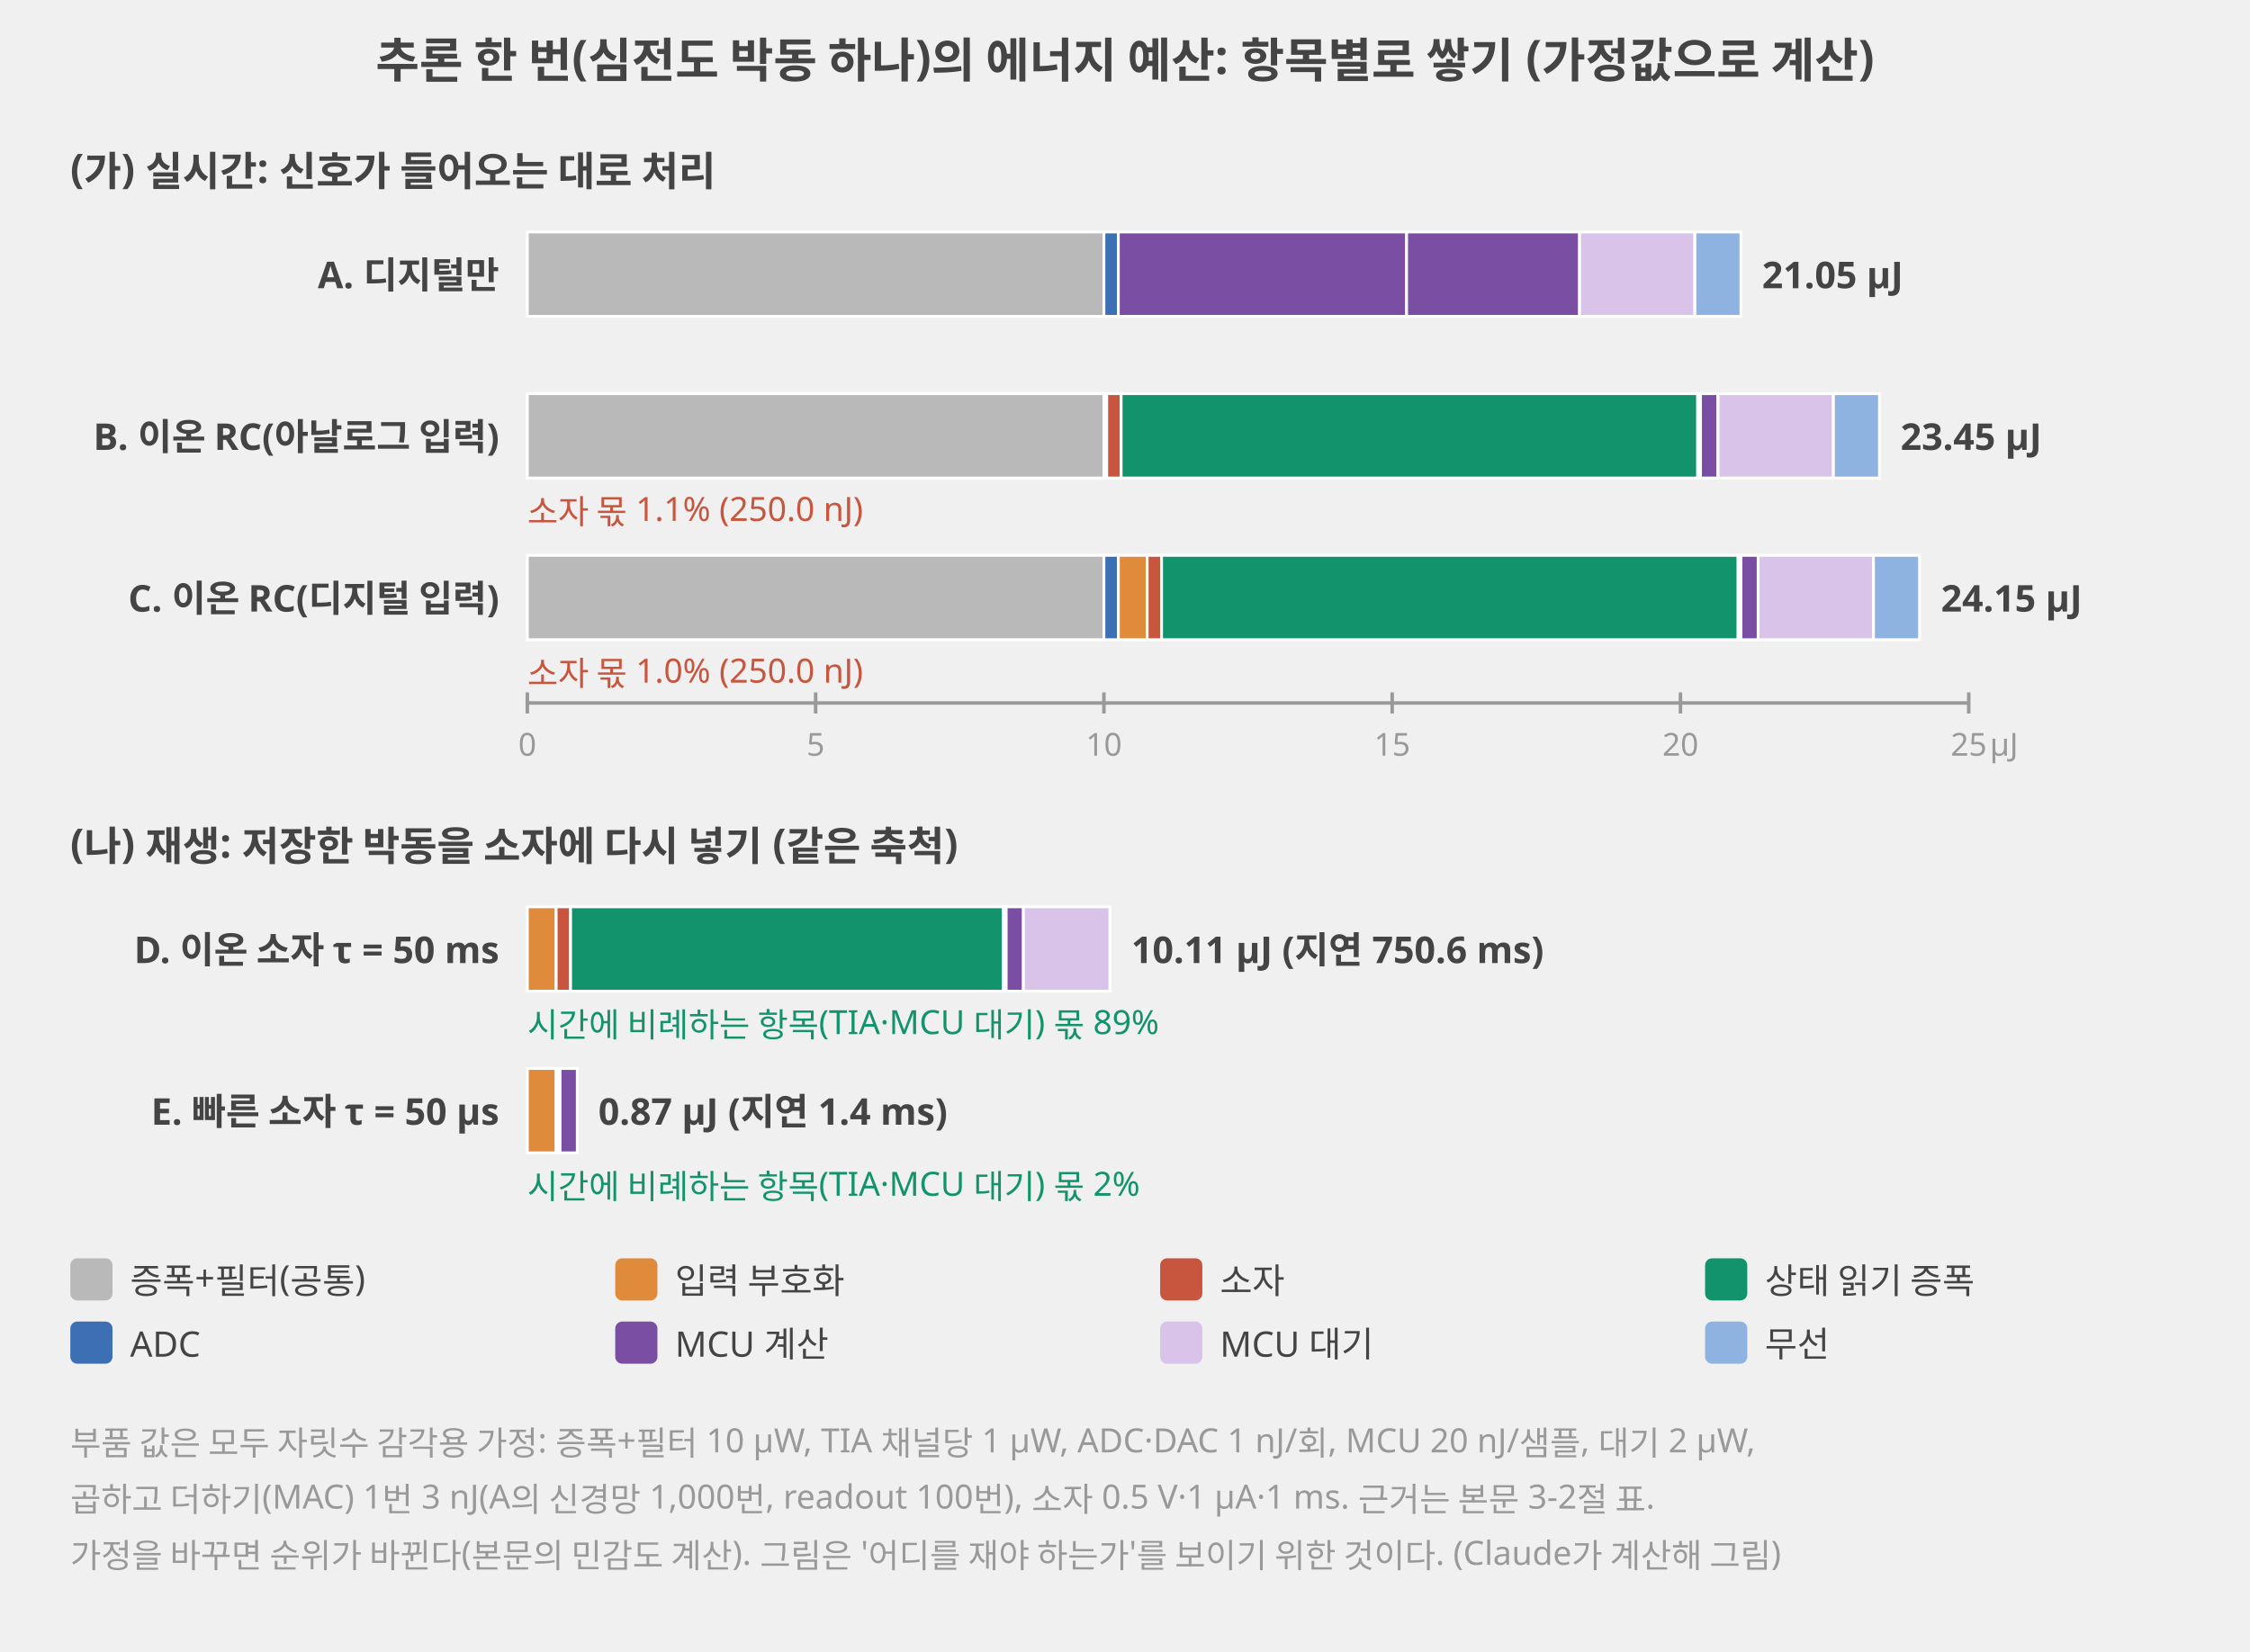
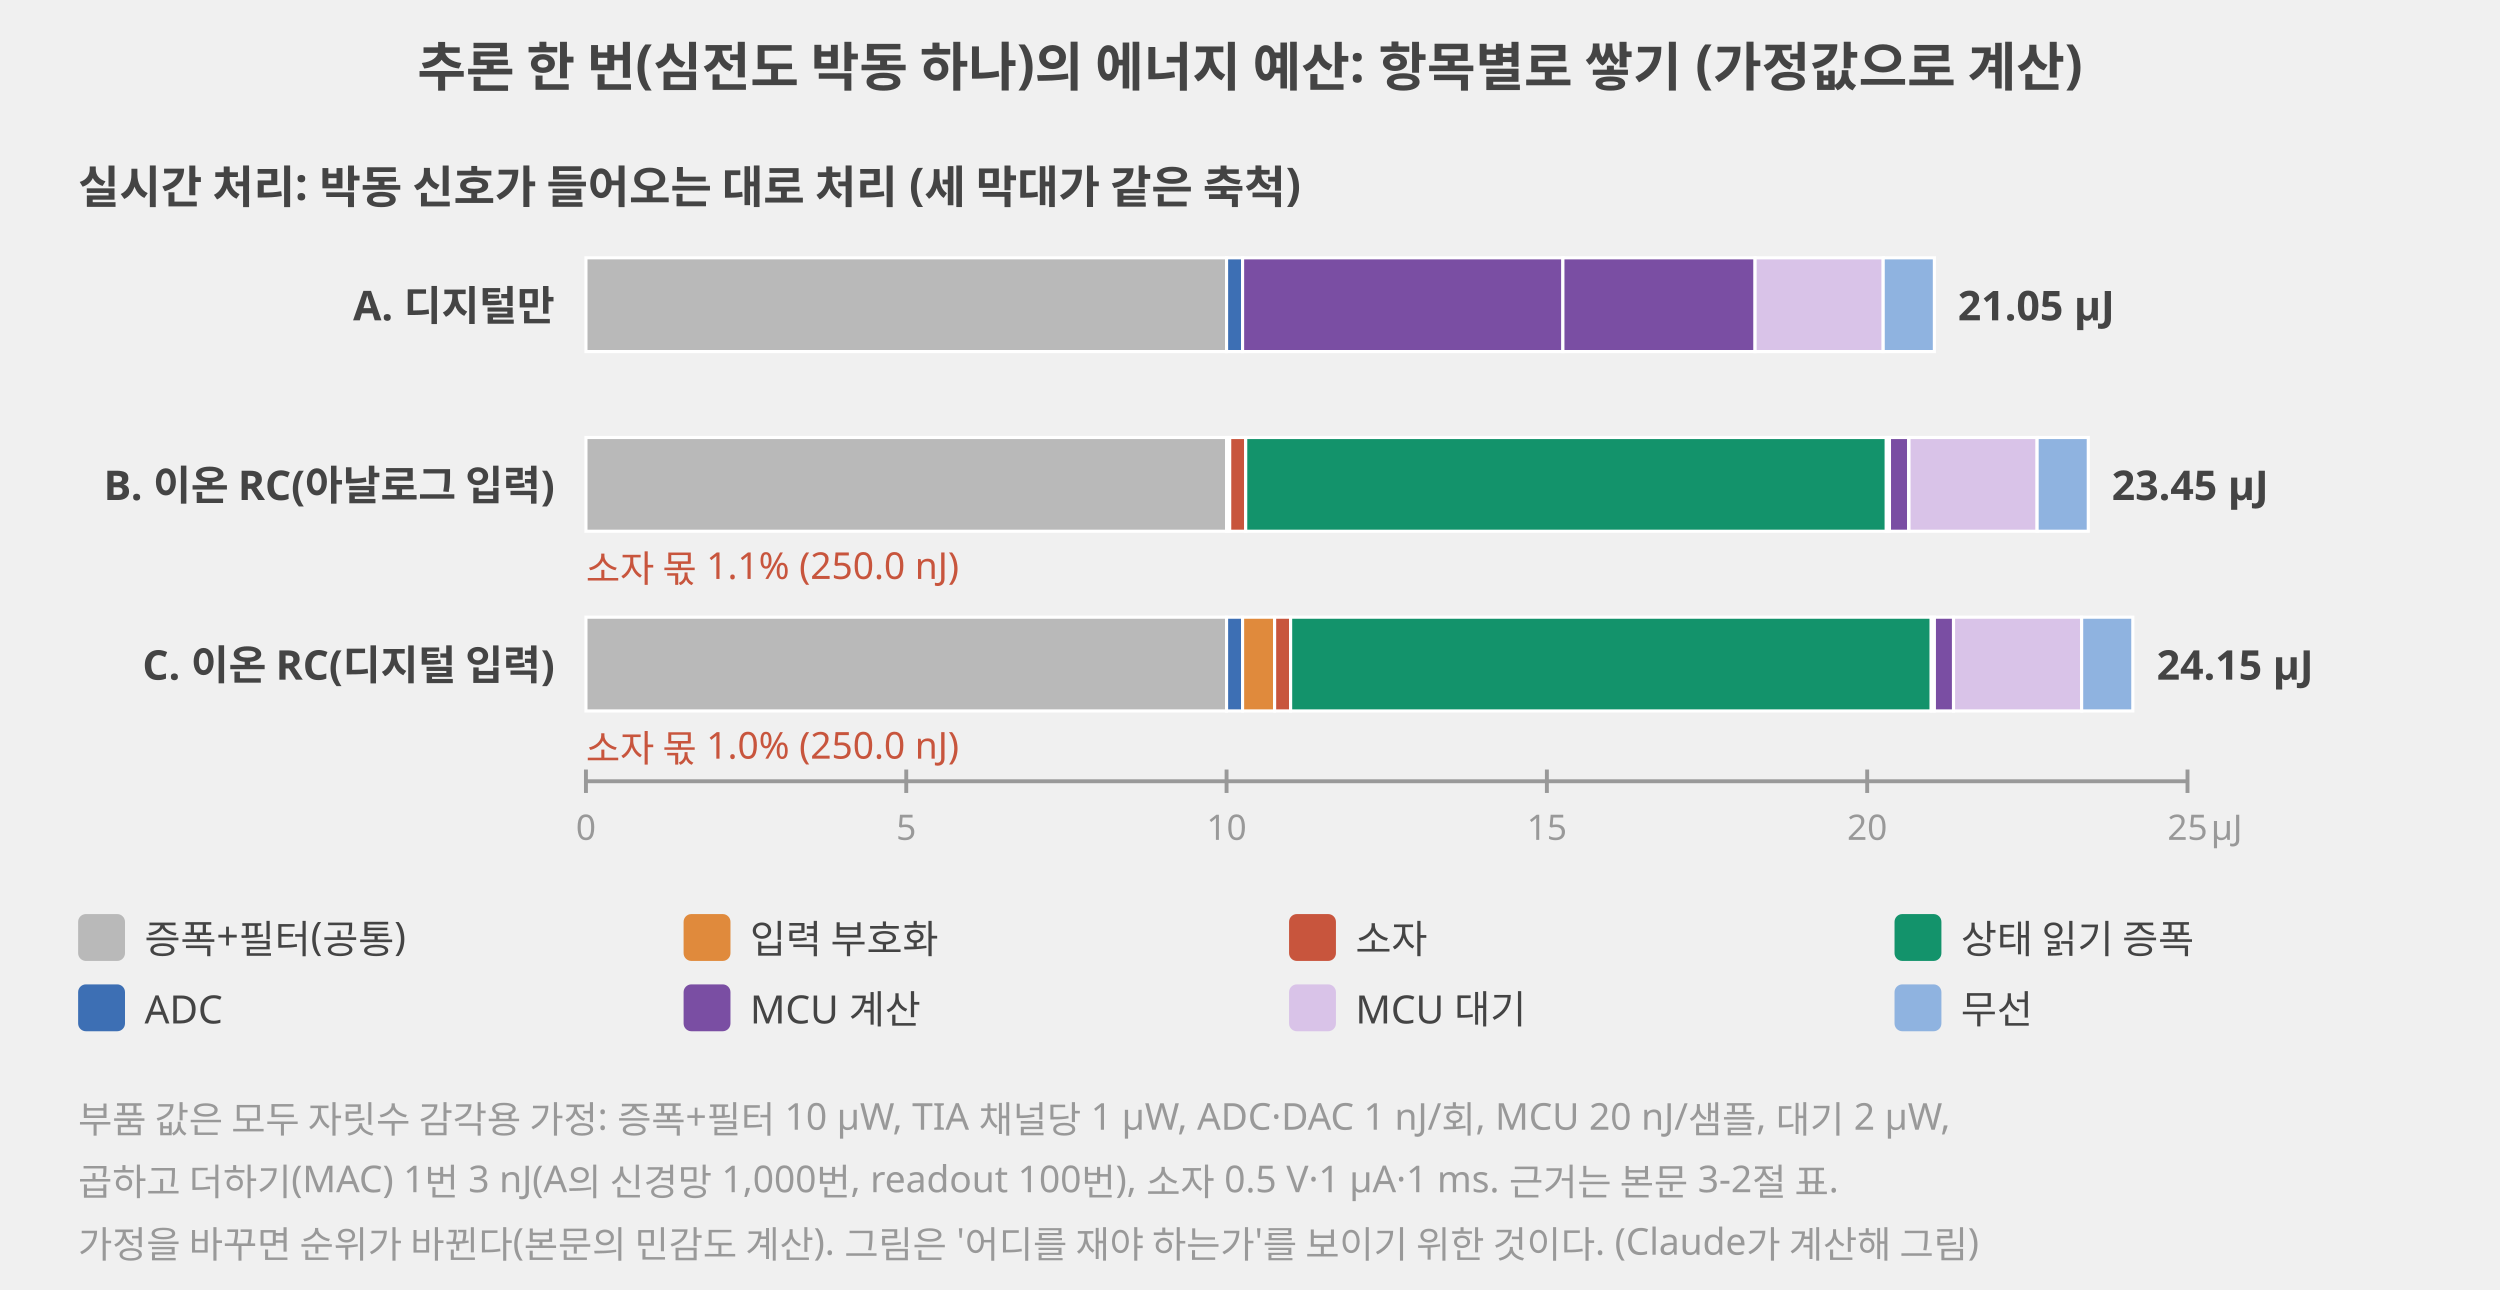
- <svg xmlns="http://www.w3.org/2000/svg" viewBox="0 0 640 470" width="100%" font-family="Noto Sans KR, Malgun Gothic, sans-serif" font-size="13" fill="#444">
+ <svg xmlns="http://www.w3.org/2000/svg" viewBox="0 0 640 330" width="100%" font-family="Noto Sans KR, Malgun Gothic, sans-serif" font-size="13" fill="#444">
  <defs>
    <marker id="arr" viewBox="0 0 10 10" refX="9" refY="5" markerWidth="7" markerHeight="7" orient="auto-start-reverse">
      <path d="M0,0 L10,5 L0,10 z" fill="#444" />
    </marker>
  </defs>
  <text x="320.0" y="22.0" font-size="13.5" fill="#444" text-anchor="middle" font-weight="bold">추론 한 번(심전도 박동 하나)의 에너지 예산: 항목별로 쌓기 (가정값으로 계산)</text>
-   <text x="20.0" y="52.0" font-size="11.5" fill="#444" text-anchor="start" font-weight="bold">(가) 실시간: 신호가 들어오는 대로 처리</text>
+   <text x="20.0" y="52.0" font-size="11.5" fill="#444" text-anchor="start" font-weight="bold">실시간 처리: 박동 신호가 들어오는 대로 처리 (세 막대가 같은 축척)</text>
  <text x="142.0" y="82.0" font-size="10.5" fill="#444" text-anchor="end" font-weight="bold">A. 디지털만</text>
  <rect x="150.0" y="66.0" width="164.0" height="24.0" rx="0" fill="#b9b9b9" stroke="#fff" stroke-width="0.8" />
  <rect x="314.0" y="66.0" width="4.1" height="24.0" rx="0" fill="#3d6fb4" stroke="#fff" stroke-width="0.8" />
  <rect x="318.1" y="66.0" width="82.0" height="24.0" rx="0" fill="#7a4ea3" stroke="#fff" stroke-width="0.8" />
  <rect x="400.1" y="66.0" width="49.2" height="24.0" rx="0" fill="#7a4ea3" stroke="#fff" stroke-width="0.8" />
  <rect x="449.3" y="66.0" width="32.8" height="24.0" rx="0" fill="#d9c3e8" stroke="#fff" stroke-width="0.8" />
  <rect x="482.1" y="66.0" width="13.1" height="24.0" rx="0" fill="#8fb3e0" stroke="#fff" stroke-width="0.8" />
  <text x="501.2" y="82.0" font-size="10.5" fill="#444" text-anchor="start" font-weight="bold">21.05 µJ</text>
  <text x="142.0" y="128.0" font-size="10.5" fill="#444" text-anchor="end" font-weight="bold">B. 이온 RC(아날로그 입력)</text>
  <rect x="150.0" y="112.0" width="164.0" height="24.0" rx="0" fill="#b9b9b9" stroke="#fff" stroke-width="0.8" />
  <rect x="314.0" y="112.0" width="0.8" height="24.0" rx="0" fill="#e08a3c" stroke="#fff" stroke-width="0.8" />
  <rect x="314.8" y="112.0" width="4.1" height="24.0" rx="0" fill="#c8553d" stroke="#fff" stroke-width="0.8" />
  <rect x="318.9" y="112.0" width="164.0" height="24.0" rx="0" fill="#13936b" stroke="#fff" stroke-width="0.8" />
  <rect x="482.9" y="112.0" width="0.8" height="24.0" rx="0" fill="#3d6fb4" stroke="#fff" stroke-width="0.8" />
  <rect x="483.7" y="112.0" width="4.9" height="24.0" rx="0" fill="#7a4ea3" stroke="#fff" stroke-width="0.8" />
  <rect x="488.7" y="112.0" width="32.8" height="24.0" rx="0" fill="#d9c3e8" stroke="#fff" stroke-width="0.8" />
  <rect x="521.5" y="112.0" width="13.1" height="24.0" rx="0" fill="#8fb3e0" stroke="#fff" stroke-width="0.8" />
  <text x="540.6" y="128.0" font-size="10.5" fill="#444" text-anchor="start" font-weight="bold">23.45 µJ</text>
  <text x="150.0" y="149.0" font-size="9.5" fill="#c8553d" text-anchor="start" font-weight="normal">소자 몫 1.1% (250.0 nJ)</text>
  <text x="142.0" y="174.0" font-size="10.5" fill="#444" text-anchor="end" font-weight="bold">C. 이온 RC(디지털 입력)</text>
  <rect x="150.0" y="158.0" width="164.0" height="24.0" rx="0" fill="#b9b9b9" stroke="#fff" stroke-width="0.8" />
  <rect x="314.0" y="158.0" width="4.1" height="24.0" rx="0" fill="#3d6fb4" stroke="#fff" stroke-width="0.8" />
  <rect x="318.1" y="158.0" width="8.2" height="24.0" rx="0" fill="#e08a3c" stroke="#fff" stroke-width="0.8" />
  <rect x="326.3" y="158.0" width="4.1" height="24.0" rx="0" fill="#c8553d" stroke="#fff" stroke-width="0.8" />
  <rect x="330.4" y="158.0" width="164.0" height="24.0" rx="0" fill="#13936b" stroke="#fff" stroke-width="0.8" />
  <rect x="494.4" y="158.0" width="0.8" height="24.0" rx="0" fill="#3d6fb4" stroke="#fff" stroke-width="0.8" />
  <rect x="495.2" y="158.0" width="4.9" height="24.0" rx="0" fill="#7a4ea3" stroke="#fff" stroke-width="0.8" />
  <rect x="500.1" y="158.0" width="32.8" height="24.0" rx="0" fill="#d9c3e8" stroke="#fff" stroke-width="0.8" />
  <rect x="532.9" y="158.0" width="13.1" height="24.0" rx="0" fill="#8fb3e0" stroke="#fff" stroke-width="0.8" />
  <text x="552.1" y="174.0" font-size="10.5" fill="#444" text-anchor="start" font-weight="bold">24.15 µJ</text>
  <text x="150.0" y="195.0" font-size="9.5" fill="#c8553d" text-anchor="start" font-weight="normal">소자 몫 1.0% (250.0 nJ)</text>
  <line x1="150.0" y1="200.0" x2="560.0" y2="200.0" stroke="#999" stroke-width="1" />
  <line x1="150.0" y1="197.0" x2="150.0" y2="203.0" stroke="#999" stroke-width="1" />
  <text x="150.0" y="215.0" font-size="9" fill="#999" text-anchor="middle" font-weight="normal">0</text>
  <line x1="232.0" y1="197.0" x2="232.0" y2="203.0" stroke="#999" stroke-width="1" />
  <text x="232.0" y="215.0" font-size="9" fill="#999" text-anchor="middle" font-weight="normal">5</text>
  <line x1="314.0" y1="197.0" x2="314.0" y2="203.0" stroke="#999" stroke-width="1" />
  <text x="314.0" y="215.0" font-size="9" fill="#999" text-anchor="middle" font-weight="normal">10</text>
  <line x1="396.0" y1="197.0" x2="396.0" y2="203.0" stroke="#999" stroke-width="1" />
  <text x="396.0" y="215.0" font-size="9" fill="#999" text-anchor="middle" font-weight="normal">15</text>
  <line x1="478.0" y1="197.0" x2="478.0" y2="203.0" stroke="#999" stroke-width="1" />
  <text x="478.0" y="215.0" font-size="9" fill="#999" text-anchor="middle" font-weight="normal">20</text>
  <line x1="560.0" y1="197.0" x2="560.0" y2="203.0" stroke="#999" stroke-width="1" />
  <text x="560.0" y="215.0" font-size="9" fill="#999" text-anchor="middle" font-weight="normal">25</text>
  <text x="566.0" y="215.0" font-size="9" fill="#999" text-anchor="start" font-weight="normal">µJ</text>
-   <text x="20.0" y="244.0" font-size="11.5" fill="#444" text-anchor="start" font-weight="bold">(나) 재생: 저장한 박동을 소자에 다시 넣기 (같은 축척)</text>
-   <text x="142.0" y="274.0" font-size="10.5" fill="#444" text-anchor="end" font-weight="bold">D. 이온 소자 τ = 50 ms</text>
-   <rect x="150.0" y="258.0" width="8.2" height="24.0" rx="0" fill="#e08a3c" stroke="#fff" stroke-width="0.8" />
-   <rect x="158.2" y="258.0" width="4.1" height="24.0" rx="0" fill="#c8553d" stroke="#fff" stroke-width="0.8" />
-   <rect x="162.3" y="258.0" width="123.1" height="24.0" rx="0" fill="#13936b" stroke="#fff" stroke-width="0.8" />
-   <rect x="285.4" y="258.0" width="0.8" height="24.0" rx="0" fill="#3d6fb4" stroke="#fff" stroke-width="0.8" />
-   <rect x="286.2" y="258.0" width="4.9" height="24.0" rx="0" fill="#7a4ea3" stroke="#fff" stroke-width="0.8" />
-   <rect x="291.1" y="258.0" width="24.6" height="24.0" rx="0" fill="#d9c3e8" stroke="#fff" stroke-width="0.8" />
-   <text x="321.8" y="274.0" font-size="10.5" fill="#444" text-anchor="start" font-weight="bold">10.11 µJ  (지연 750.6 ms)</text>
-   <text x="150.0" y="295.0" font-size="9.5" fill="#13936b" text-anchor="start" font-weight="normal">시간에 비례하는 항목(TIA·MCU 대기) 몫 89%</text>
-   <text x="142.0" y="320.0" font-size="10.5" fill="#444" text-anchor="end" font-weight="bold">E. 빠른 소자 τ = 50 µs</text>
-   <rect x="150.0" y="304.0" width="8.2" height="24.0" rx="0" fill="#e08a3c" stroke="#fff" stroke-width="0.8" />
-   <rect x="158.2" y="304.0" width="0.0" height="24.0" rx="0" fill="#c8553d" stroke="#fff" stroke-width="0.8" />
-   <rect x="158.2" y="304.0" width="0.2" height="24.0" rx="0" fill="#13936b" stroke="#fff" stroke-width="0.8" />
-   <rect x="158.5" y="304.0" width="0.8" height="24.0" rx="0" fill="#3d6fb4" stroke="#fff" stroke-width="0.8" />
-   <rect x="159.3" y="304.0" width="4.9" height="24.0" rx="0" fill="#7a4ea3" stroke="#fff" stroke-width="0.8" />
-   <rect x="164.2" y="304.0" width="0.0" height="24.0" rx="0" fill="#d9c3e8" stroke="#fff" stroke-width="0.8" />
-   <text x="170.2" y="320.0" font-size="10.5" fill="#444" text-anchor="start" font-weight="bold">0.87 µJ  (지연 1.4 ms)</text>
-   <text x="150.0" y="341.0" font-size="9.5" fill="#13936b" text-anchor="start" font-weight="normal">시간에 비례하는 항목(TIA·MCU 대기) 몫 2%</text>
-   <rect x="20.0" y="358.0" width="12.0" height="12.0" rx="2" fill="#b9b9b9" stroke="none" stroke-width="1.2" />
-   <text x="37.0" y="368.0" font-size="10" fill="#444" text-anchor="start" font-weight="normal">증폭+필터(공통)</text>
-   <rect x="175.0" y="358.0" width="12.0" height="12.0" rx="2" fill="#e08a3c" stroke="none" stroke-width="1.2" />
-   <text x="192.0" y="368.0" font-size="10" fill="#444" text-anchor="start" font-weight="normal">입력 부호화</text>
-   <rect x="330.0" y="358.0" width="12.0" height="12.0" rx="2" fill="#c8553d" stroke="none" stroke-width="1.2" />
-   <text x="347.0" y="368.0" font-size="10" fill="#444" text-anchor="start" font-weight="normal">소자</text>
-   <rect x="485.0" y="358.0" width="12.0" height="12.0" rx="2" fill="#13936b" stroke="none" stroke-width="1.2" />
-   <text x="502.0" y="368.0" font-size="10" fill="#444" text-anchor="start" font-weight="normal">상태 읽기 증폭</text>
-   <rect x="20.0" y="376.0" width="12.0" height="12.0" rx="2" fill="#3d6fb4" stroke="none" stroke-width="1.2" />
-   <text x="37.0" y="386.0" font-size="10" fill="#444" text-anchor="start" font-weight="normal">ADC</text>
-   <rect x="175.0" y="376.0" width="12.0" height="12.0" rx="2" fill="#7a4ea3" stroke="none" stroke-width="1.2" />
-   <text x="192.0" y="386.0" font-size="10" fill="#444" text-anchor="start" font-weight="normal">MCU 계산</text>
-   <rect x="330.0" y="376.0" width="12.0" height="12.0" rx="2" fill="#d9c3e8" stroke="none" stroke-width="1.2" />
-   <text x="347.0" y="386.0" font-size="10" fill="#444" text-anchor="start" font-weight="normal">MCU 대기</text>
-   <rect x="485.0" y="376.0" width="12.0" height="12.0" rx="2" fill="#8fb3e0" stroke="none" stroke-width="1.2" />
-   <text x="502.0" y="386.0" font-size="10" fill="#444" text-anchor="start" font-weight="normal">무선</text>
-   <text x="20.0" y="414.0" font-size="9.5" fill="#999" text-anchor="start" font-weight="normal">부품 값은 모두 자릿수 감각용 가정: 증폭+필터 10 µW, TIA 채널당 1 µW, ADC·DAC 1 nJ/회, MCU 20 nJ/샘플, 대기 2 µW,</text>
-   <text x="20.0" y="430.0" font-size="9.5" fill="#999" text-anchor="start" font-weight="normal">곱하고 더하기(MAC) 1번 3 nJ(A의 신경망 1,000번, readout 100번), 소자 0.5 V·1 µA·1 ms. 근거는 본문 3-2절 표.</text>
-   <text x="20.0" y="446.0" font-size="9.5" fill="#999" text-anchor="start" font-weight="normal">가정을 바꾸면 순위가 바뀐다(본문의 민감도 계산). 그림은 '어디를 재야 하는가'를 보이기 위한 것이다. (Claude가 계산해 그림)</text>
+   <rect x="20.0" y="234.0" width="12.0" height="12.0" rx="2" fill="#b9b9b9" stroke="none" stroke-width="1.2" />
+   <text x="37.0" y="244.0" font-size="10" fill="#444" text-anchor="start" font-weight="normal">증폭+필터(공통)</text>
+   <rect x="175.0" y="234.0" width="12.0" height="12.0" rx="2" fill="#e08a3c" stroke="none" stroke-width="1.2" />
+   <text x="192.0" y="244.0" font-size="10" fill="#444" text-anchor="start" font-weight="normal">입력 부호화</text>
+   <rect x="330.0" y="234.0" width="12.0" height="12.0" rx="2" fill="#c8553d" stroke="none" stroke-width="1.2" />
+   <text x="347.0" y="244.0" font-size="10" fill="#444" text-anchor="start" font-weight="normal">소자</text>
+   <rect x="485.0" y="234.0" width="12.0" height="12.0" rx="2" fill="#13936b" stroke="none" stroke-width="1.2" />
+   <text x="502.0" y="244.0" font-size="10" fill="#444" text-anchor="start" font-weight="normal">상태 읽기 증폭</text>
+   <rect x="20.0" y="252.0" width="12.0" height="12.0" rx="2" fill="#3d6fb4" stroke="none" stroke-width="1.2" />
+   <text x="37.0" y="262.0" font-size="10" fill="#444" text-anchor="start" font-weight="normal">ADC</text>
+   <rect x="175.0" y="252.0" width="12.0" height="12.0" rx="2" fill="#7a4ea3" stroke="none" stroke-width="1.2" />
+   <text x="192.0" y="262.0" font-size="10" fill="#444" text-anchor="start" font-weight="normal">MCU 계산</text>
+   <rect x="330.0" y="252.0" width="12.0" height="12.0" rx="2" fill="#d9c3e8" stroke="none" stroke-width="1.2" />
+   <text x="347.0" y="262.0" font-size="10" fill="#444" text-anchor="start" font-weight="normal">MCU 대기</text>
+   <rect x="485.0" y="252.0" width="12.0" height="12.0" rx="2" fill="#8fb3e0" stroke="none" stroke-width="1.2" />
+   <text x="502.0" y="262.0" font-size="10" fill="#444" text-anchor="start" font-weight="normal">무선</text>
+   <text x="20.0" y="290.0" font-size="9.5" fill="#999" text-anchor="start" font-weight="normal">부품 값은 모두 자릿수 감각용 가정: 증폭+필터 10 µW, TIA 채널당 1 µW, ADC·DAC 1 nJ/회, MCU 20 nJ/샘플, 대기 2 µW,</text>
+   <text x="20.0" y="306.0" font-size="9.5" fill="#999" text-anchor="start" font-weight="normal">곱하고 더하기(MAC) 1번 3 nJ(A의 신경망 1,000번, readout 100번), 소자 0.5 V·1 µA·1 ms. 근거는 본문 3-2절 표.</text>
+   <text x="20.0" y="322.0" font-size="9.5" fill="#999" text-anchor="start" font-weight="normal">가정을 바꾸면 순위가 바뀐다(본문의 민감도 계산). 그림은 '어디를 재야 하는가'를 보이기 위한 것이다. (Claude가 계산해 그림)</text>
</svg>
